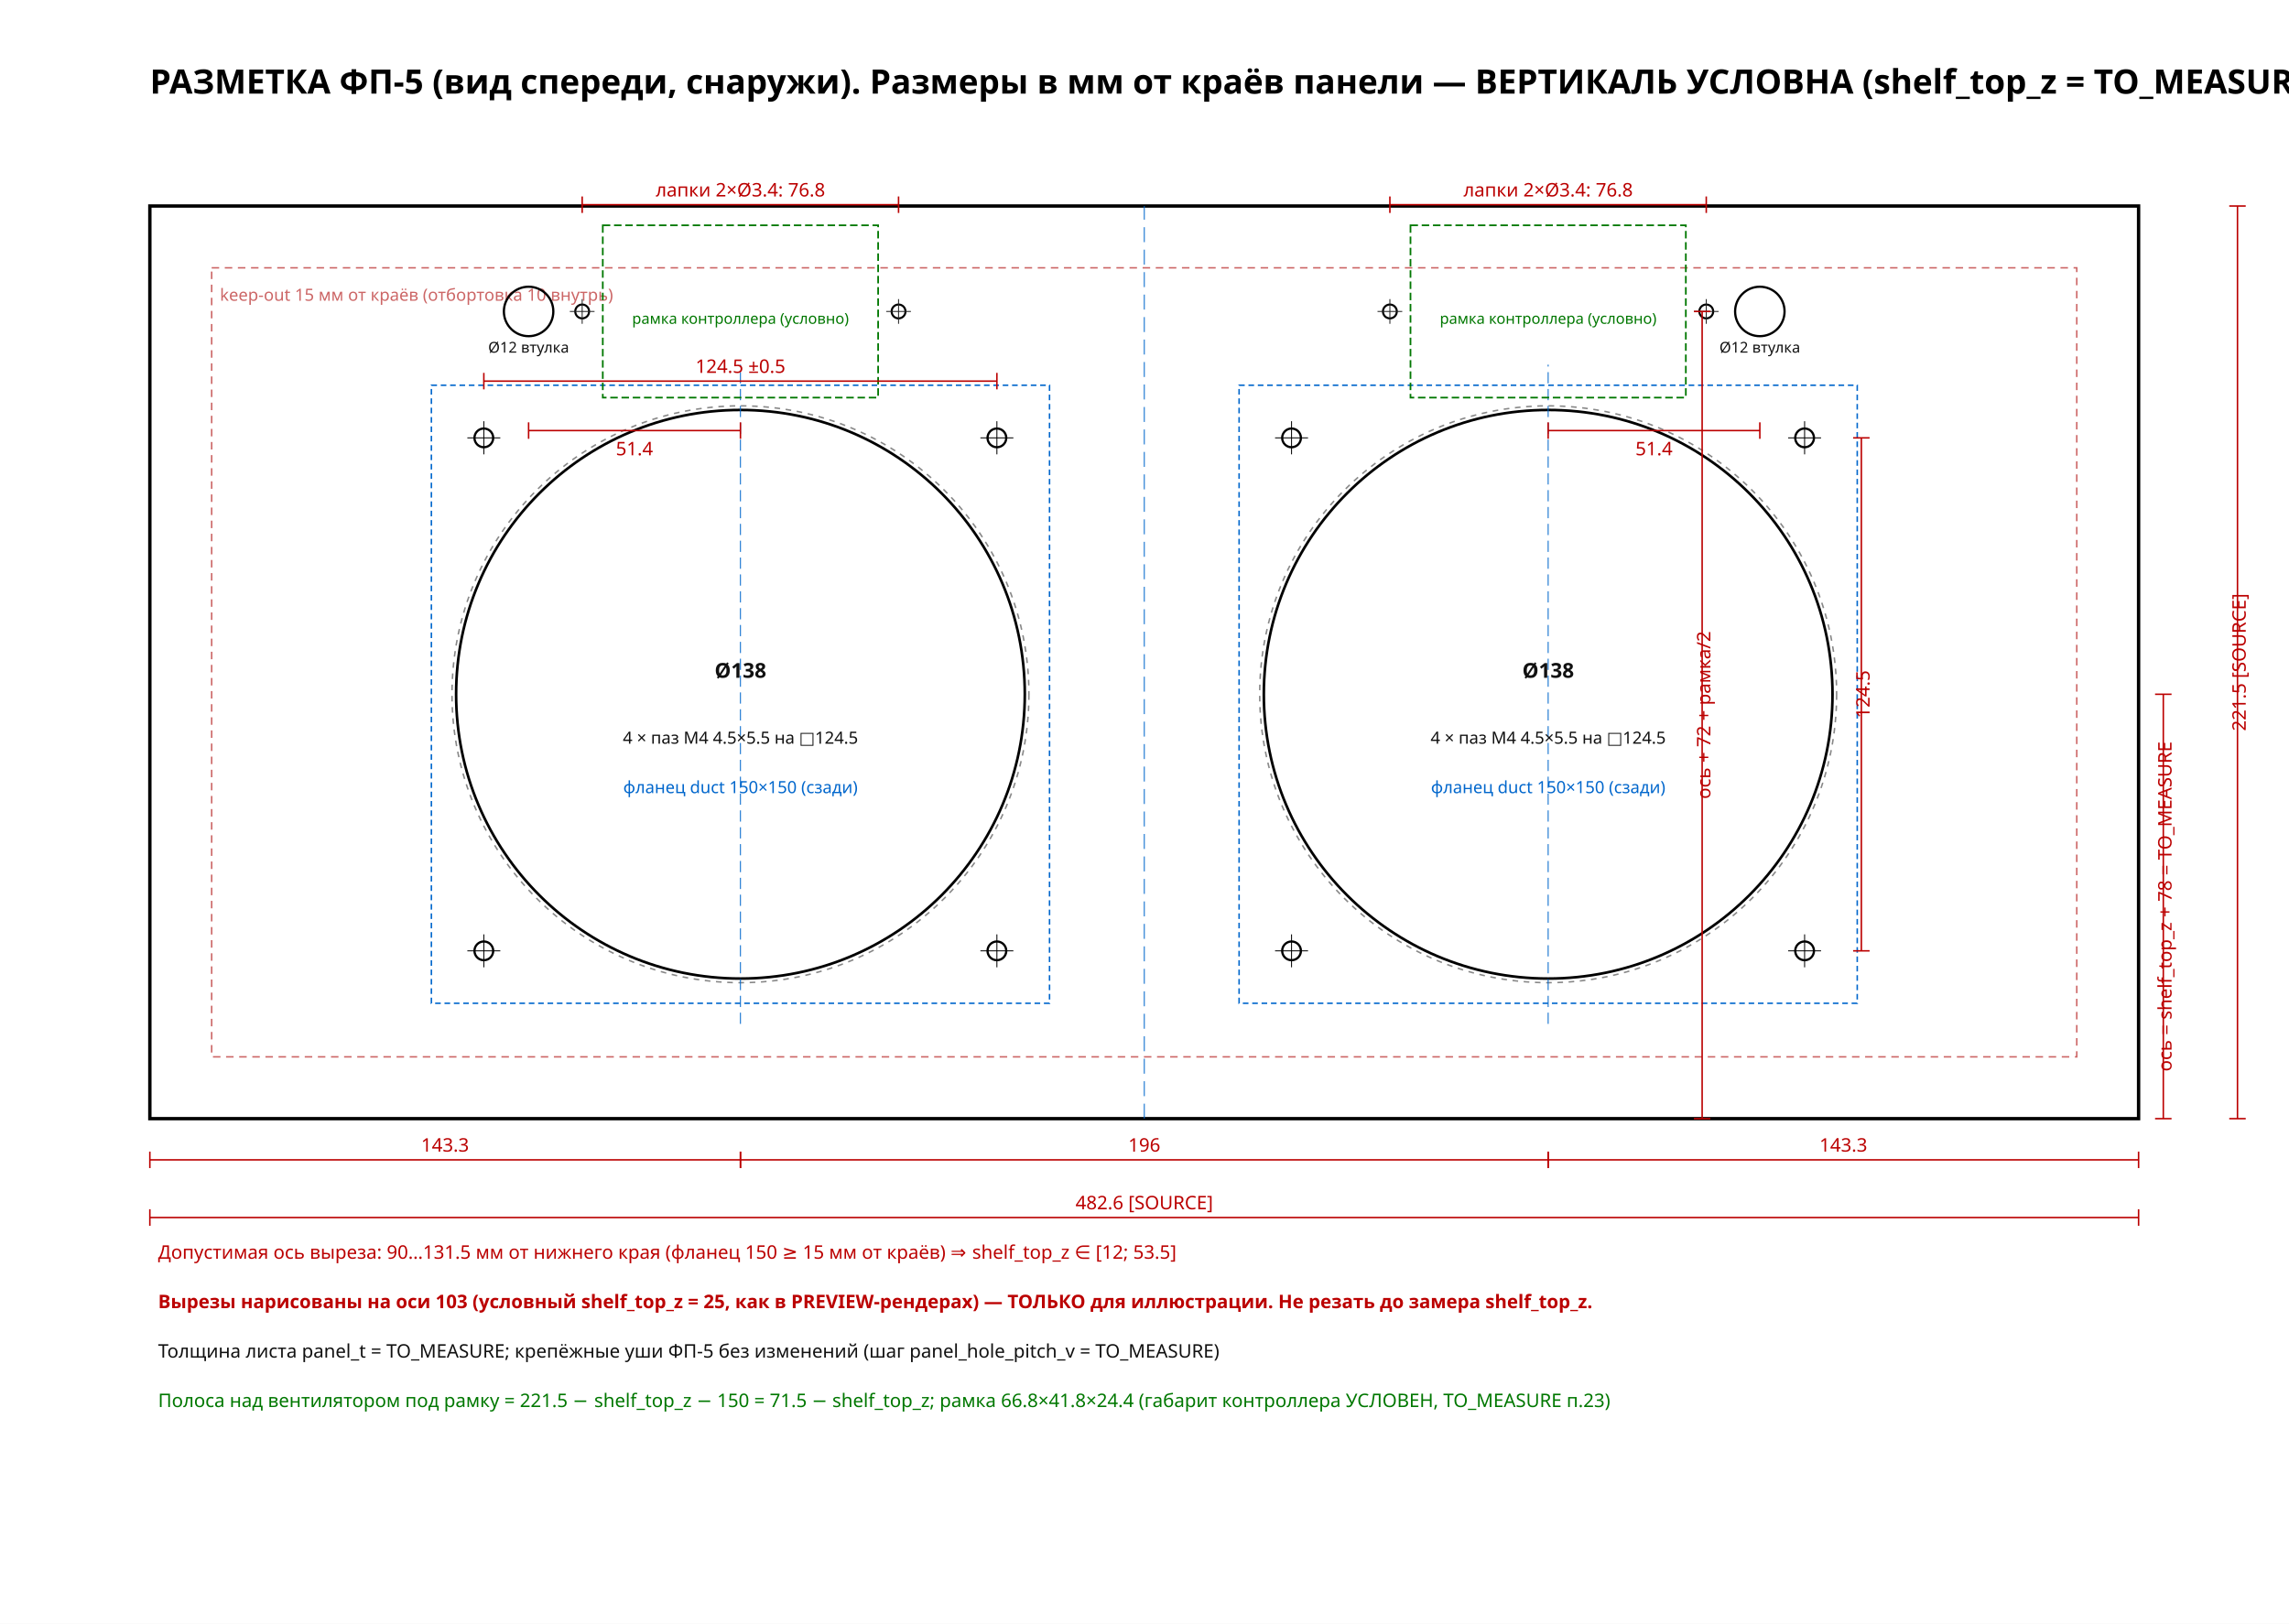
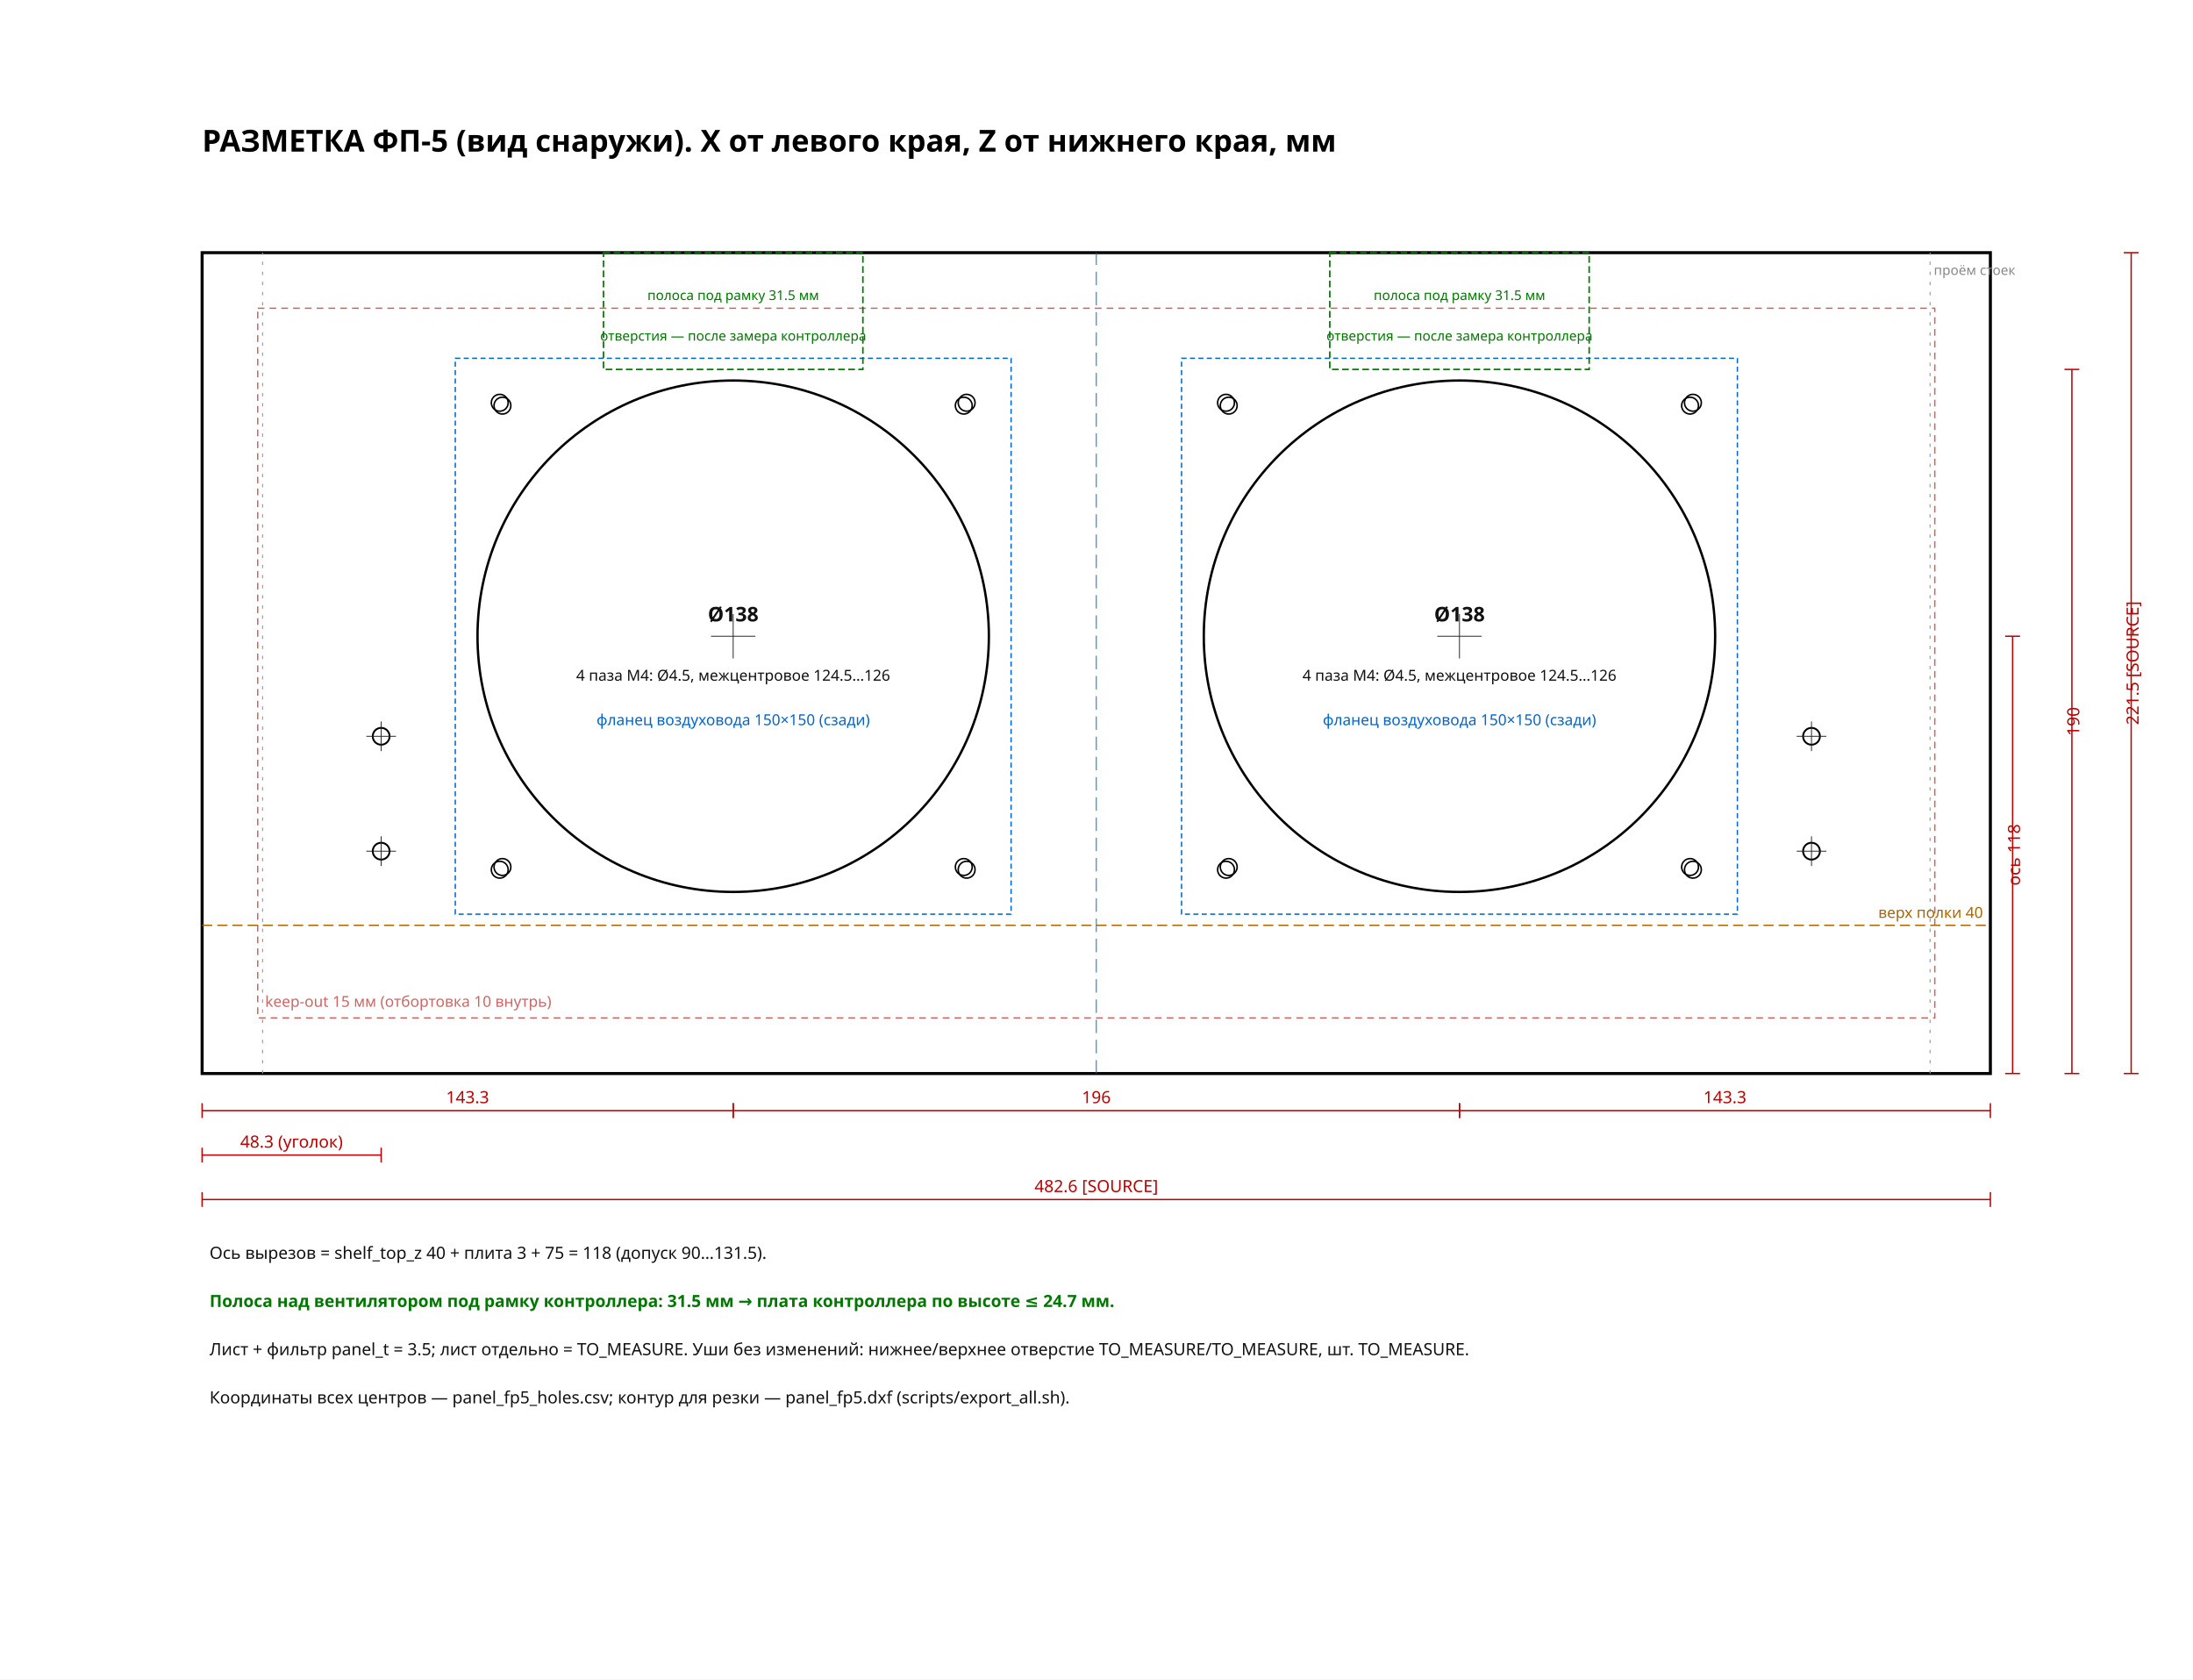
- <svg xmlns="http://www.w3.org/2000/svg" width="1222" height="867" viewBox="0 0 1222 867">
+ <svg xmlns="http://www.w3.org/2000/svg" width="1302" height="997" viewBox="0 0 1302 997">
  <rect width="100%" height="100%" fill="#fff" />
-   <text x="80" y="50" font-size="18" font-family="sans-serif" font-weight="bold">РАЗМЕТКА ФП-5 (вид спереди, снаружи). Размеры в мм от краёв панели — ВЕРТИКАЛЬ УСЛОВНА (shelf_top_z = TO_MEASURE)</text>
-   <rect x="80.0" y="110.0" width="1061.7" height="487.3" stroke="#000" fill="none" stroke-width="1.8" />
-   <rect x="113.0" y="143.0" width="995.7" height="421.3" stroke="#c66" fill="none" stroke-width="0.8" stroke-dasharray="4,3" />
-   <text x="117.4" y="160.6" font-size="9" font-family="sans-serif" text-anchor="start" fill="#c66">keep-out 15 мм от краёв (отбортовка 10 внутрь)</text>
-   <circle cx="395.3" cy="370.7" r="151.8" stroke="#000" fill="none" stroke-width="1.4" />
-   <circle cx="395.3" cy="370.7" r="154.0" stroke="#888" fill="none" stroke-width="0.8" stroke-dasharray="3,3" />
-   <rect x="230.3" y="205.7" width="330.0" height="330.0" stroke="#06c" fill="none" stroke-width="0.8" stroke-dasharray="3,2" />
-   <circle cx="258.3" cy="507.7" r="5.0" stroke="#000" fill="none" stroke-width="1.2" />
-   <line x1="249.5" y1="507.7" x2="267.1" y2="507.7" stroke="#000" stroke-width="0.5" />
-   <line x1="258.3" y1="516.5" x2="258.3" y2="498.9" stroke="#000" stroke-width="0.5" />
-   <circle cx="258.3" cy="233.8" r="5.0" stroke="#000" fill="none" stroke-width="1.2" />
-   <line x1="249.5" y1="233.8" x2="267.1" y2="233.8" stroke="#000" stroke-width="0.5" />
-   <line x1="258.3" y1="242.6" x2="258.3" y2="224.9" stroke="#000" stroke-width="0.5" />
-   <circle cx="532.2" cy="507.7" r="5.0" stroke="#000" fill="none" stroke-width="1.2" />
-   <line x1="523.4" y1="507.7" x2="541.0" y2="507.7" stroke="#000" stroke-width="0.5" />
-   <line x1="532.2" y1="516.5" x2="532.2" y2="498.9" stroke="#000" stroke-width="0.5" />
-   <circle cx="532.2" cy="233.8" r="5.0" stroke="#000" fill="none" stroke-width="1.2" />
-   <line x1="523.4" y1="233.8" x2="541.0" y2="233.8" stroke="#000" stroke-width="0.5" />
-   <line x1="532.2" y1="242.6" x2="532.2" y2="224.9" stroke="#000" stroke-width="0.5" />
-   <line x1="395.3" y1="546.7" x2="395.3" y2="194.7" stroke="#06c" stroke-width="0.5" stroke-dasharray="6,3" />
-   <text x="395.3" y="361.9" font-size="11" font-family="sans-serif" text-anchor="middle" fill="#111" font-weight="bold">Ø138</text>
-   <text x="395.3" y="397.1" font-size="9" font-family="sans-serif" text-anchor="middle" fill="#111">4 × паз M4 4.5×5.5 на □124.5</text>
-   <text x="395.3" y="423.5" font-size="9" font-family="sans-serif" text-anchor="middle" fill="#06c">фланец duct 150×150 (сзади)</text>
-   <circle cx="826.5" cy="370.7" r="151.8" stroke="#000" fill="none" stroke-width="1.4" />
-   <circle cx="826.5" cy="370.7" r="154.0" stroke="#888" fill="none" stroke-width="0.8" stroke-dasharray="3,3" />
-   <rect x="661.5" y="205.7" width="330.0" height="330.0" stroke="#06c" fill="none" stroke-width="0.8" stroke-dasharray="3,2" />
-   <circle cx="689.5" cy="507.7" r="5.0" stroke="#000" fill="none" stroke-width="1.2" />
-   <line x1="680.7" y1="507.7" x2="698.3" y2="507.7" stroke="#000" stroke-width="0.5" />
-   <line x1="689.5" y1="516.5" x2="689.5" y2="498.9" stroke="#000" stroke-width="0.5" />
-   <circle cx="689.5" cy="233.8" r="5.0" stroke="#000" fill="none" stroke-width="1.2" />
-   <line x1="680.7" y1="233.8" x2="698.3" y2="233.8" stroke="#000" stroke-width="0.5" />
-   <line x1="689.5" y1="242.6" x2="689.5" y2="224.9" stroke="#000" stroke-width="0.5" />
-   <circle cx="963.4" cy="507.7" r="5.0" stroke="#000" fill="none" stroke-width="1.2" />
-   <line x1="954.6" y1="507.7" x2="972.2" y2="507.7" stroke="#000" stroke-width="0.5" />
-   <line x1="963.4" y1="516.5" x2="963.4" y2="498.9" stroke="#000" stroke-width="0.5" />
-   <circle cx="963.4" cy="233.8" r="5.0" stroke="#000" fill="none" stroke-width="1.2" />
-   <line x1="954.6" y1="233.8" x2="972.2" y2="233.8" stroke="#000" stroke-width="0.5" />
-   <line x1="963.4" y1="242.6" x2="963.4" y2="224.9" stroke="#000" stroke-width="0.5" />
-   <line x1="826.5" y1="546.7" x2="826.5" y2="194.7" stroke="#06c" stroke-width="0.5" stroke-dasharray="6,3" />
-   <text x="826.5" y="361.9" font-size="11" font-family="sans-serif" text-anchor="middle" fill="#111" font-weight="bold">Ø138</text>
-   <text x="826.5" y="397.1" font-size="9" font-family="sans-serif" text-anchor="middle" fill="#111">4 × паз M4 4.5×5.5 на □124.5</text>
-   <text x="826.5" y="423.5" font-size="9" font-family="sans-serif" text-anchor="middle" fill="#06c">фланец duct 150×150 (сзади)</text>
-   <rect x="321.8" y="120.3" width="147.0" height="92.0" stroke="#070" fill="none" stroke-width="0.9" stroke-dasharray="4,2" />
-   <text x="395.3" y="172.9" font-size="8" font-family="sans-serif" text-anchor="middle" fill="#070">рамка контроллера (условно)</text>
-   <circle cx="310.8" cy="166.3" r="3.7" stroke="#000" fill="none" stroke-width="1.1" />
-   <line x1="304.2" y1="166.3" x2="317.4" y2="166.3" stroke="#222" stroke-width="0.5" />
-   <line x1="310.8" y1="172.9" x2="310.8" y2="159.7" stroke="#222" stroke-width="0.5" />
-   <circle cx="479.7" cy="166.3" r="3.7" stroke="#000" fill="none" stroke-width="1.1" />
-   <line x1="473.1" y1="166.3" x2="486.3" y2="166.3" stroke="#222" stroke-width="0.5" />
-   <line x1="479.7" y1="172.9" x2="479.7" y2="159.7" stroke="#222" stroke-width="0.5" />
-   <circle cx="282.2" cy="166.3" r="13.2" stroke="#000" fill="none" stroke-width="1.2" />
-   <text x="282.2" y="188.3" font-size="8" font-family="sans-serif" text-anchor="middle" fill="#111">Ø12 втулка</text>
-   <line x1="310.8" y1="109.3" x2="479.7" y2="109.3" stroke="#b00" stroke-width="0.8" />
-   <line x1="310.8" y1="113.7" x2="310.8" y2="104.9" stroke="#b00" stroke-width="0.8" />
-   <line x1="479.7" y1="113.7" x2="479.7" y2="104.9" stroke="#b00" stroke-width="0.8" />
-   <text x="395.3" y="104.9" font-size="10" font-family="sans-serif" text-anchor="middle" fill="#b00">лапки 2×Ø3.4: 76.8</text>
-   <line x1="395.3" y1="229.9" x2="282.2" y2="229.9" stroke="#b00" stroke-width="0.8" />
-   <line x1="395.3" y1="234.3" x2="395.3" y2="225.5" stroke="#b00" stroke-width="0.8" />
-   <line x1="282.2" y1="234.3" x2="282.2" y2="225.5" stroke="#b00" stroke-width="0.8" />
-   <text x="338.7" y="243.1" font-size="10" font-family="sans-serif" text-anchor="middle" fill="#b00">51.4</text>
-   <rect x="753.0" y="120.3" width="147.0" height="92.0" stroke="#070" fill="none" stroke-width="0.9" stroke-dasharray="4,2" />
-   <text x="826.5" y="172.9" font-size="8" font-family="sans-serif" text-anchor="middle" fill="#070">рамка контроллера (условно)</text>
-   <circle cx="742.0" cy="166.3" r="3.7" stroke="#000" fill="none" stroke-width="1.1" />
-   <line x1="735.4" y1="166.3" x2="748.6" y2="166.3" stroke="#222" stroke-width="0.5" />
-   <line x1="742.0" y1="172.9" x2="742.0" y2="159.7" stroke="#222" stroke-width="0.5" />
-   <circle cx="910.9" cy="166.3" r="3.7" stroke="#000" fill="none" stroke-width="1.1" />
-   <line x1="904.3" y1="166.3" x2="917.5" y2="166.3" stroke="#222" stroke-width="0.5" />
-   <line x1="910.9" y1="172.9" x2="910.9" y2="159.7" stroke="#222" stroke-width="0.5" />
-   <circle cx="939.5" cy="166.3" r="13.2" stroke="#000" fill="none" stroke-width="1.2" />
-   <text x="939.5" y="188.3" font-size="8" font-family="sans-serif" text-anchor="middle" fill="#111">Ø12 втулка</text>
-   <line x1="742.0" y1="109.3" x2="910.9" y2="109.3" stroke="#b00" stroke-width="0.8" />
-   <line x1="742.0" y1="113.7" x2="742.0" y2="104.9" stroke="#b00" stroke-width="0.8" />
-   <line x1="910.9" y1="113.7" x2="910.9" y2="104.9" stroke="#b00" stroke-width="0.8" />
-   <text x="826.5" y="104.9" font-size="10" font-family="sans-serif" text-anchor="middle" fill="#b00">лапки 2×Ø3.4: 76.8</text>
-   <line x1="826.5" y1="229.9" x2="939.5" y2="229.9" stroke="#b00" stroke-width="0.8" />
-   <line x1="826.5" y1="234.3" x2="826.5" y2="225.5" stroke="#b00" stroke-width="0.8" />
-   <line x1="939.5" y1="234.3" x2="939.5" y2="225.5" stroke="#b00" stroke-width="0.8" />
-   <text x="883.0" y="243.1" font-size="10" font-family="sans-serif" text-anchor="middle" fill="#b00">51.4</text>
-   <line x1="908.7" y1="597.3" x2="908.7" y2="166.3" stroke="#b00" stroke-width="0.8" />
-   <line x1="904.3" y1="597.3" x2="913.1" y2="597.3" stroke="#b00" stroke-width="0.8" />
-   <line x1="904.3" y1="166.3" x2="913.1" y2="166.3" stroke="#b00" stroke-width="0.8" />
-   <text x="913.1" y="381.8" font-size="10" font-family="sans-serif" text-anchor="middle" fill="#b00" transform="rotate(-90 913.1 381.8)">ось + 72 + рамка/2</text>
-   <line x1="610.9" y1="597.3" x2="610.9" y2="110.0" stroke="#06c" stroke-width="0.5" stroke-dasharray="8,4" />
-   <line x1="80.0" y1="619.3" x2="395.3" y2="619.3" stroke="#b00" stroke-width="0.8" />
-   <line x1="80.0" y1="623.7" x2="80.0" y2="614.9" stroke="#b00" stroke-width="0.8" />
-   <line x1="395.3" y1="623.7" x2="395.3" y2="614.9" stroke="#b00" stroke-width="0.8" />
-   <text x="237.6" y="614.9" font-size="10" font-family="sans-serif" text-anchor="middle" fill="#b00">143.3</text>
-   <line x1="395.3" y1="619.3" x2="826.5" y2="619.3" stroke="#b00" stroke-width="0.8" />
-   <line x1="395.3" y1="623.7" x2="395.3" y2="614.9" stroke="#b00" stroke-width="0.8" />
-   <line x1="826.5" y1="623.7" x2="826.5" y2="614.9" stroke="#b00" stroke-width="0.8" />
-   <text x="610.9" y="614.9" font-size="10" font-family="sans-serif" text-anchor="middle" fill="#b00">196</text>
-   <line x1="826.5" y1="619.3" x2="1141.7" y2="619.3" stroke="#b00" stroke-width="0.8" />
-   <line x1="826.5" y1="623.7" x2="826.5" y2="614.9" stroke="#b00" stroke-width="0.8" />
-   <line x1="1141.7" y1="623.7" x2="1141.7" y2="614.9" stroke="#b00" stroke-width="0.8" />
-   <text x="984.1" y="614.9" font-size="10" font-family="sans-serif" text-anchor="middle" fill="#b00">143.3</text>
-   <line x1="80.0" y1="650.1" x2="1141.7" y2="650.1" stroke="#b00" stroke-width="0.8" />
-   <line x1="80.0" y1="654.5" x2="80.0" y2="645.7" stroke="#b00" stroke-width="0.8" />
-   <line x1="1141.7" y1="654.5" x2="1141.7" y2="645.7" stroke="#b00" stroke-width="0.8" />
-   <text x="610.9" y="645.7" font-size="10" font-family="sans-serif" text-anchor="middle" fill="#b00">482.6 [SOURCE]</text>
-   <line x1="258.3" y1="203.5" x2="532.2" y2="203.5" stroke="#b00" stroke-width="0.8" />
-   <line x1="258.3" y1="207.9" x2="258.3" y2="199.1" stroke="#b00" stroke-width="0.8" />
-   <line x1="532.2" y1="207.9" x2="532.2" y2="199.1" stroke="#b00" stroke-width="0.8" />
-   <text x="395.3" y="199.1" font-size="10" font-family="sans-serif" text-anchor="middle" fill="#b00">124.5 ±0.5</text>
-   <line x1="1154.9" y1="597.3" x2="1154.9" y2="370.7" stroke="#b00" stroke-width="0.8" />
-   <line x1="1150.5" y1="597.3" x2="1159.3" y2="597.3" stroke="#b00" stroke-width="0.8" />
-   <line x1="1150.5" y1="370.7" x2="1159.3" y2="370.7" stroke="#b00" stroke-width="0.8" />
-   <text x="1159.3" y="484.0" font-size="10" font-family="sans-serif" text-anchor="middle" fill="#b00" transform="rotate(-90 1159.3 484.0)">ось = shelf_top_z + 78 = TO_MEASURE</text>
-   <line x1="1194.5" y1="597.3" x2="1194.5" y2="110.0" stroke="#b00" stroke-width="0.8" />
-   <line x1="1190.1" y1="597.3" x2="1198.9" y2="597.3" stroke="#b00" stroke-width="0.8" />
-   <line x1="1190.1" y1="110.0" x2="1198.9" y2="110.0" stroke="#b00" stroke-width="0.8" />
-   <text x="1198.9" y="353.6" font-size="10" font-family="sans-serif" text-anchor="middle" fill="#b00" transform="rotate(-90 1198.9 353.6)">221.5 [SOURCE]</text>
-   <line x1="993.7" y1="507.7" x2="993.7" y2="233.8" stroke="#b00" stroke-width="0.8" />
-   <line x1="989.3" y1="507.7" x2="998.1" y2="507.7" stroke="#b00" stroke-width="0.8" />
-   <line x1="989.3" y1="233.8" x2="998.1" y2="233.8" stroke="#b00" stroke-width="0.8" />
-   <text x="998.1" y="370.7" font-size="10" font-family="sans-serif" text-anchor="middle" fill="#b00" transform="rotate(-90 998.1 370.7)">124.5</text>
-   <text x="84.4" y="672.1" font-size="10" font-family="sans-serif" text-anchor="start" fill="#b00">Допустимая ось выреза: 90…131.5 мм от нижнего края (фланец 150 ≥ 15 мм от краёв) ⇒ shelf_top_z ∈ [12; 53.5]</text>
-   <text x="84.4" y="698.5" font-size="10" font-family="sans-serif" text-anchor="start" fill="#b00" font-weight="bold">Вырезы нарисованы на оси 103 (условный shelf_top_z = 25, как в PREVIEW-рендерах) — ТОЛЬКО для иллюстрации. Не резать до замера shelf_top_z.</text>
-   <text x="84.4" y="724.9" font-size="10" font-family="sans-serif" text-anchor="start" fill="#111">Толщина листа panel_t = TO_MEASURE; крепёжные уши ФП-5 без изменений (шаг panel_hole_pitch_v = TO_MEASURE)</text>
-   <text x="84.4" y="751.3" font-size="10" font-family="sans-serif" text-anchor="start" fill="#070">Полоса над вентилятором под рамку = 221.5 − shelf_top_z − 150 = 71.5 − shelf_top_z; рамка 66.8×41.8×24.4 (габарит контроллера УСЛОВЕН, TO_MEASURE п.23)</text>
+   <text x="120" y="90" font-size="18" font-family="sans-serif" font-weight="bold">РАЗМЕТКА ФП-5 (вид снаружи). X от левого края, Z от нижнего края, мм</text>
+   <rect x="120.0" y="150.0" width="1061.7" height="487.3" stroke="#000" fill="none" stroke-width="1.8" />
+   <rect x="153.0" y="183.0" width="995.7" height="421.3" stroke="#c66" fill="none" stroke-width="0.8" stroke-dasharray="4,3" />
+   <text x="157.4" y="597.7" font-size="9" font-family="sans-serif" text-anchor="start" fill="#c66">keep-out 15 мм (отбортовка 10 внутрь)</text>
+   <line x1="155.9" y1="637.3" x2="155.9" y2="150.0" stroke="#999" stroke-width="0.6" stroke-dasharray="2,4" />
+   <line x1="1145.9" y1="637.3" x2="1145.9" y2="150.0" stroke="#999" stroke-width="0.6" stroke-dasharray="2,4" />
+   <text x="1148.1" y="163.2" font-size="8" font-family="sans-serif" text-anchor="start" fill="#888">проём стоек</text>
+   <circle cx="435.3" cy="377.7" r="151.8" stroke="#000" fill="none" stroke-width="1.4" />
+   <line x1="422.1" y1="377.7" x2="448.5" y2="377.7" stroke="#222" stroke-width="0.5" />
+   <line x1="435.3" y1="390.9" x2="435.3" y2="364.5" stroke="#222" stroke-width="0.5" />
+   <rect x="270.3" y="212.7" width="330.0" height="330.0" stroke="#06c" fill="none" stroke-width="0.8" stroke-dasharray="3,2" />
+   <circle cx="298.3" cy="514.7" r="5.0" stroke="#000" fill="none" stroke-width="0.9" />
+   <circle cx="296.7" cy="516.3" r="5.0" stroke="#000" fill="none" stroke-width="0.9" />
+   <circle cx="298.3" cy="240.8" r="5.0" stroke="#000" fill="none" stroke-width="0.9" />
+   <circle cx="296.7" cy="239.1" r="5.0" stroke="#000" fill="none" stroke-width="0.9" />
+   <circle cx="572.2" cy="514.7" r="5.0" stroke="#000" fill="none" stroke-width="0.9" />
+   <circle cx="573.9" cy="516.3" r="5.0" stroke="#000" fill="none" stroke-width="0.9" />
+   <circle cx="572.2" cy="240.8" r="5.0" stroke="#000" fill="none" stroke-width="0.9" />
+   <circle cx="573.9" cy="239.1" r="5.0" stroke="#000" fill="none" stroke-width="0.9" />
+   <text x="435.3" y="368.9" font-size="12" font-family="sans-serif" text-anchor="middle" fill="#111" font-weight="bold">Ø138</text>
+   <text x="435.3" y="404.1" font-size="9" font-family="sans-serif" text-anchor="middle" fill="#111">4 паза M4: Ø4.5, межцентровое 124.5…126</text>
+   <text x="435.3" y="430.5" font-size="9" font-family="sans-serif" text-anchor="middle" fill="#06c">фланец воздуховода 150×150 (сзади)</text>
+   <rect x="358.3" y="150.0" width="154.0" height="69.3" stroke="#070" fill="none" stroke-width="0.9" stroke-dasharray="4,2" />
+   <text x="435.3" y="178.1" font-size="8" font-family="sans-serif" text-anchor="middle" fill="#070">полоса под рамку 31.5 мм</text>
+   <text x="435.3" y="202.2" font-size="8" font-family="sans-serif" text-anchor="middle" fill="#070">отверстия — после замера контроллера</text>
+   <circle cx="866.5" cy="377.7" r="151.8" stroke="#000" fill="none" stroke-width="1.4" />
+   <line x1="853.3" y1="377.7" x2="879.7" y2="377.7" stroke="#222" stroke-width="0.5" />
+   <line x1="866.5" y1="390.9" x2="866.5" y2="364.5" stroke="#222" stroke-width="0.5" />
+   <rect x="701.5" y="212.7" width="330.0" height="330.0" stroke="#06c" fill="none" stroke-width="0.8" stroke-dasharray="3,2" />
+   <circle cx="729.5" cy="514.7" r="5.0" stroke="#000" fill="none" stroke-width="0.9" />
+   <circle cx="727.9" cy="516.3" r="5.0" stroke="#000" fill="none" stroke-width="0.9" />
+   <circle cx="729.5" cy="240.8" r="5.0" stroke="#000" fill="none" stroke-width="0.9" />
+   <circle cx="727.9" cy="239.1" r="5.0" stroke="#000" fill="none" stroke-width="0.9" />
+   <circle cx="1003.4" cy="514.7" r="5.0" stroke="#000" fill="none" stroke-width="0.9" />
+   <circle cx="1005.1" cy="516.3" r="5.0" stroke="#000" fill="none" stroke-width="0.9" />
+   <circle cx="1003.4" cy="240.8" r="5.0" stroke="#000" fill="none" stroke-width="0.9" />
+   <circle cx="1005.1" cy="239.1" r="5.0" stroke="#000" fill="none" stroke-width="0.9" />
+   <text x="866.5" y="368.9" font-size="12" font-family="sans-serif" text-anchor="middle" fill="#111" font-weight="bold">Ø138</text>
+   <text x="866.5" y="404.1" font-size="9" font-family="sans-serif" text-anchor="middle" fill="#111">4 паза M4: Ø4.5, межцентровое 124.5…126</text>
+   <text x="866.5" y="430.5" font-size="9" font-family="sans-serif" text-anchor="middle" fill="#06c">фланец воздуховода 150×150 (сзади)</text>
+   <rect x="789.5" y="150.0" width="154.0" height="69.3" stroke="#070" fill="none" stroke-width="0.9" stroke-dasharray="4,2" />
+   <text x="866.5" y="178.1" font-size="8" font-family="sans-serif" text-anchor="middle" fill="#070">полоса под рамку 31.5 мм</text>
+   <text x="866.5" y="202.2" font-size="8" font-family="sans-serif" text-anchor="middle" fill="#070">отверстия — после замера контроллера</text>
+   <circle cx="226.3" cy="505.3" r="5.0" stroke="#000" fill="none" stroke-width="1.1" />
+   <line x1="217.5" y1="505.3" x2="235.1" y2="505.3" stroke="#222" stroke-width="0.5" />
+   <line x1="226.3" y1="514.1" x2="226.3" y2="496.5" stroke="#222" stroke-width="0.5" />
+   <circle cx="226.3" cy="437.1" r="5.0" stroke="#000" fill="none" stroke-width="1.1" />
+   <line x1="217.5" y1="437.1" x2="235.1" y2="437.1" stroke="#222" stroke-width="0.5" />
+   <line x1="226.3" y1="445.9" x2="226.3" y2="428.3" stroke="#222" stroke-width="0.5" />
+   <circle cx="1075.5" cy="505.3" r="5.0" stroke="#000" fill="none" stroke-width="1.1" />
+   <line x1="1066.7" y1="505.3" x2="1084.3" y2="505.3" stroke="#222" stroke-width="0.5" />
+   <line x1="1075.5" y1="514.1" x2="1075.5" y2="496.5" stroke="#222" stroke-width="0.5" />
+   <circle cx="1075.5" cy="437.1" r="5.0" stroke="#000" fill="none" stroke-width="1.1" />
+   <line x1="1066.7" y1="437.1" x2="1084.3" y2="437.1" stroke="#222" stroke-width="0.5" />
+   <line x1="1075.5" y1="445.9" x2="1075.5" y2="428.3" stroke="#222" stroke-width="0.5" />
+   <line x1="120.0" y1="549.3" x2="1181.7" y2="549.3" stroke="#a60" stroke-width="0.8" stroke-dasharray="6,3" />
+   <text x="1177.3" y="544.9" font-size="9" font-family="sans-serif" text-anchor="end" fill="#a60">верх полки 40</text>
+   <line x1="650.9" y1="637.3" x2="650.9" y2="150.0" stroke="#06c" stroke-width="0.5" stroke-dasharray="8,4" />
+   <line x1="120.0" y1="659.3" x2="435.3" y2="659.3" stroke="#b00" stroke-width="0.8" />
+   <line x1="120.0" y1="663.7" x2="120.0" y2="654.9" stroke="#b00" stroke-width="0.8" />
+   <line x1="435.3" y1="663.7" x2="435.3" y2="654.9" stroke="#b00" stroke-width="0.8" />
+   <text x="277.6" y="654.9" font-size="10" font-family="sans-serif" text-anchor="middle" fill="#b00">143.3</text>
+   <line x1="435.3" y1="659.3" x2="866.5" y2="659.3" stroke="#b00" stroke-width="0.8" />
+   <line x1="435.3" y1="663.7" x2="435.3" y2="654.9" stroke="#b00" stroke-width="0.8" />
+   <line x1="866.5" y1="663.7" x2="866.5" y2="654.9" stroke="#b00" stroke-width="0.8" />
+   <text x="650.9" y="654.9" font-size="10" font-family="sans-serif" text-anchor="middle" fill="#b00">196</text>
+   <line x1="866.5" y1="659.3" x2="1181.7" y2="659.3" stroke="#b00" stroke-width="0.8" />
+   <line x1="866.5" y1="663.7" x2="866.5" y2="654.9" stroke="#b00" stroke-width="0.8" />
+   <line x1="1181.7" y1="663.7" x2="1181.7" y2="654.9" stroke="#b00" stroke-width="0.8" />
+   <text x="1024.1" y="654.9" font-size="10" font-family="sans-serif" text-anchor="middle" fill="#b00">143.3</text>
+   <line x1="120.0" y1="685.7" x2="226.3" y2="685.7" stroke="#b00" stroke-width="0.8" />
+   <line x1="120.0" y1="690.1" x2="120.0" y2="681.3" stroke="#b00" stroke-width="0.8" />
+   <line x1="226.3" y1="690.1" x2="226.3" y2="681.3" stroke="#b00" stroke-width="0.8" />
+   <text x="173.1" y="681.3" font-size="10" font-family="sans-serif" text-anchor="middle" fill="#b00">48.3 (уголок)</text>
+   <line x1="120.0" y1="712.1" x2="1181.7" y2="712.1" stroke="#b00" stroke-width="0.8" />
+   <line x1="120.0" y1="716.5" x2="120.0" y2="707.7" stroke="#b00" stroke-width="0.8" />
+   <line x1="1181.7" y1="716.5" x2="1181.7" y2="707.7" stroke="#b00" stroke-width="0.8" />
+   <text x="650.9" y="707.7" font-size="10" font-family="sans-serif" text-anchor="middle" fill="#b00">482.6 [SOURCE]</text>
+   <line x1="1194.9" y1="637.3" x2="1194.9" y2="377.7" stroke="#b00" stroke-width="0.8" />
+   <line x1="1190.5" y1="637.3" x2="1199.3" y2="637.3" stroke="#b00" stroke-width="0.8" />
+   <line x1="1190.5" y1="377.7" x2="1199.3" y2="377.7" stroke="#b00" stroke-width="0.8" />
+   <text x="1199.3" y="507.5" font-size="10" font-family="sans-serif" text-anchor="middle" fill="#b00" transform="rotate(-90 1199.3 507.5)">ось 118</text>
+   <line x1="1230.1" y1="637.3" x2="1230.1" y2="219.3" stroke="#b00" stroke-width="0.8" />
+   <line x1="1225.7" y1="637.3" x2="1234.5" y2="637.3" stroke="#b00" stroke-width="0.8" />
+   <line x1="1225.7" y1="219.3" x2="1234.5" y2="219.3" stroke="#b00" stroke-width="0.8" />
+   <text x="1234.5" y="428.3" font-size="10" font-family="sans-serif" text-anchor="middle" fill="#b00" transform="rotate(-90 1234.5 428.3)">190</text>
+   <line x1="1265.3" y1="637.3" x2="1265.3" y2="150.0" stroke="#b00" stroke-width="0.8" />
+   <line x1="1260.9" y1="637.3" x2="1269.7" y2="637.3" stroke="#b00" stroke-width="0.8" />
+   <line x1="1260.9" y1="150.0" x2="1269.7" y2="150.0" stroke="#b00" stroke-width="0.8" />
+   <text x="1269.7" y="393.6" font-size="10" font-family="sans-serif" text-anchor="middle" fill="#b00" transform="rotate(-90 1269.7 393.6)">221.5 [SOURCE]</text>
+   <text x="124.4" y="747.3" font-size="10" font-family="sans-serif" text-anchor="start" fill="#111">Ось вырезов = shelf_top_z 40 + плита 3 + 75 = 118 (допуск 90…131.5).</text>
+   <text x="124.4" y="775.9" font-size="10" font-family="sans-serif" text-anchor="start" fill="#070" font-weight="bold">Полоса над вентилятором под рамку контроллера: 31.5 мм → плата контроллера по высоте ≤ 24.7 мм.</text>
+   <text x="124.4" y="804.5" font-size="10" font-family="sans-serif" text-anchor="start" fill="#111">Лист + фильтр panel_t = 3.5; лист отдельно = TO_MEASURE. Уши без изменений: нижнее/верхнее отверстие TO_MEASURE/TO_MEASURE, шт. TO_MEASURE.</text>
+   <text x="124.4" y="833.1" font-size="10" font-family="sans-serif" text-anchor="start" fill="#111">Координаты всех центров — panel_fp5_holes.csv; контур для резки — panel_fp5.dxf (scripts/export_all.sh).</text>
</svg>
